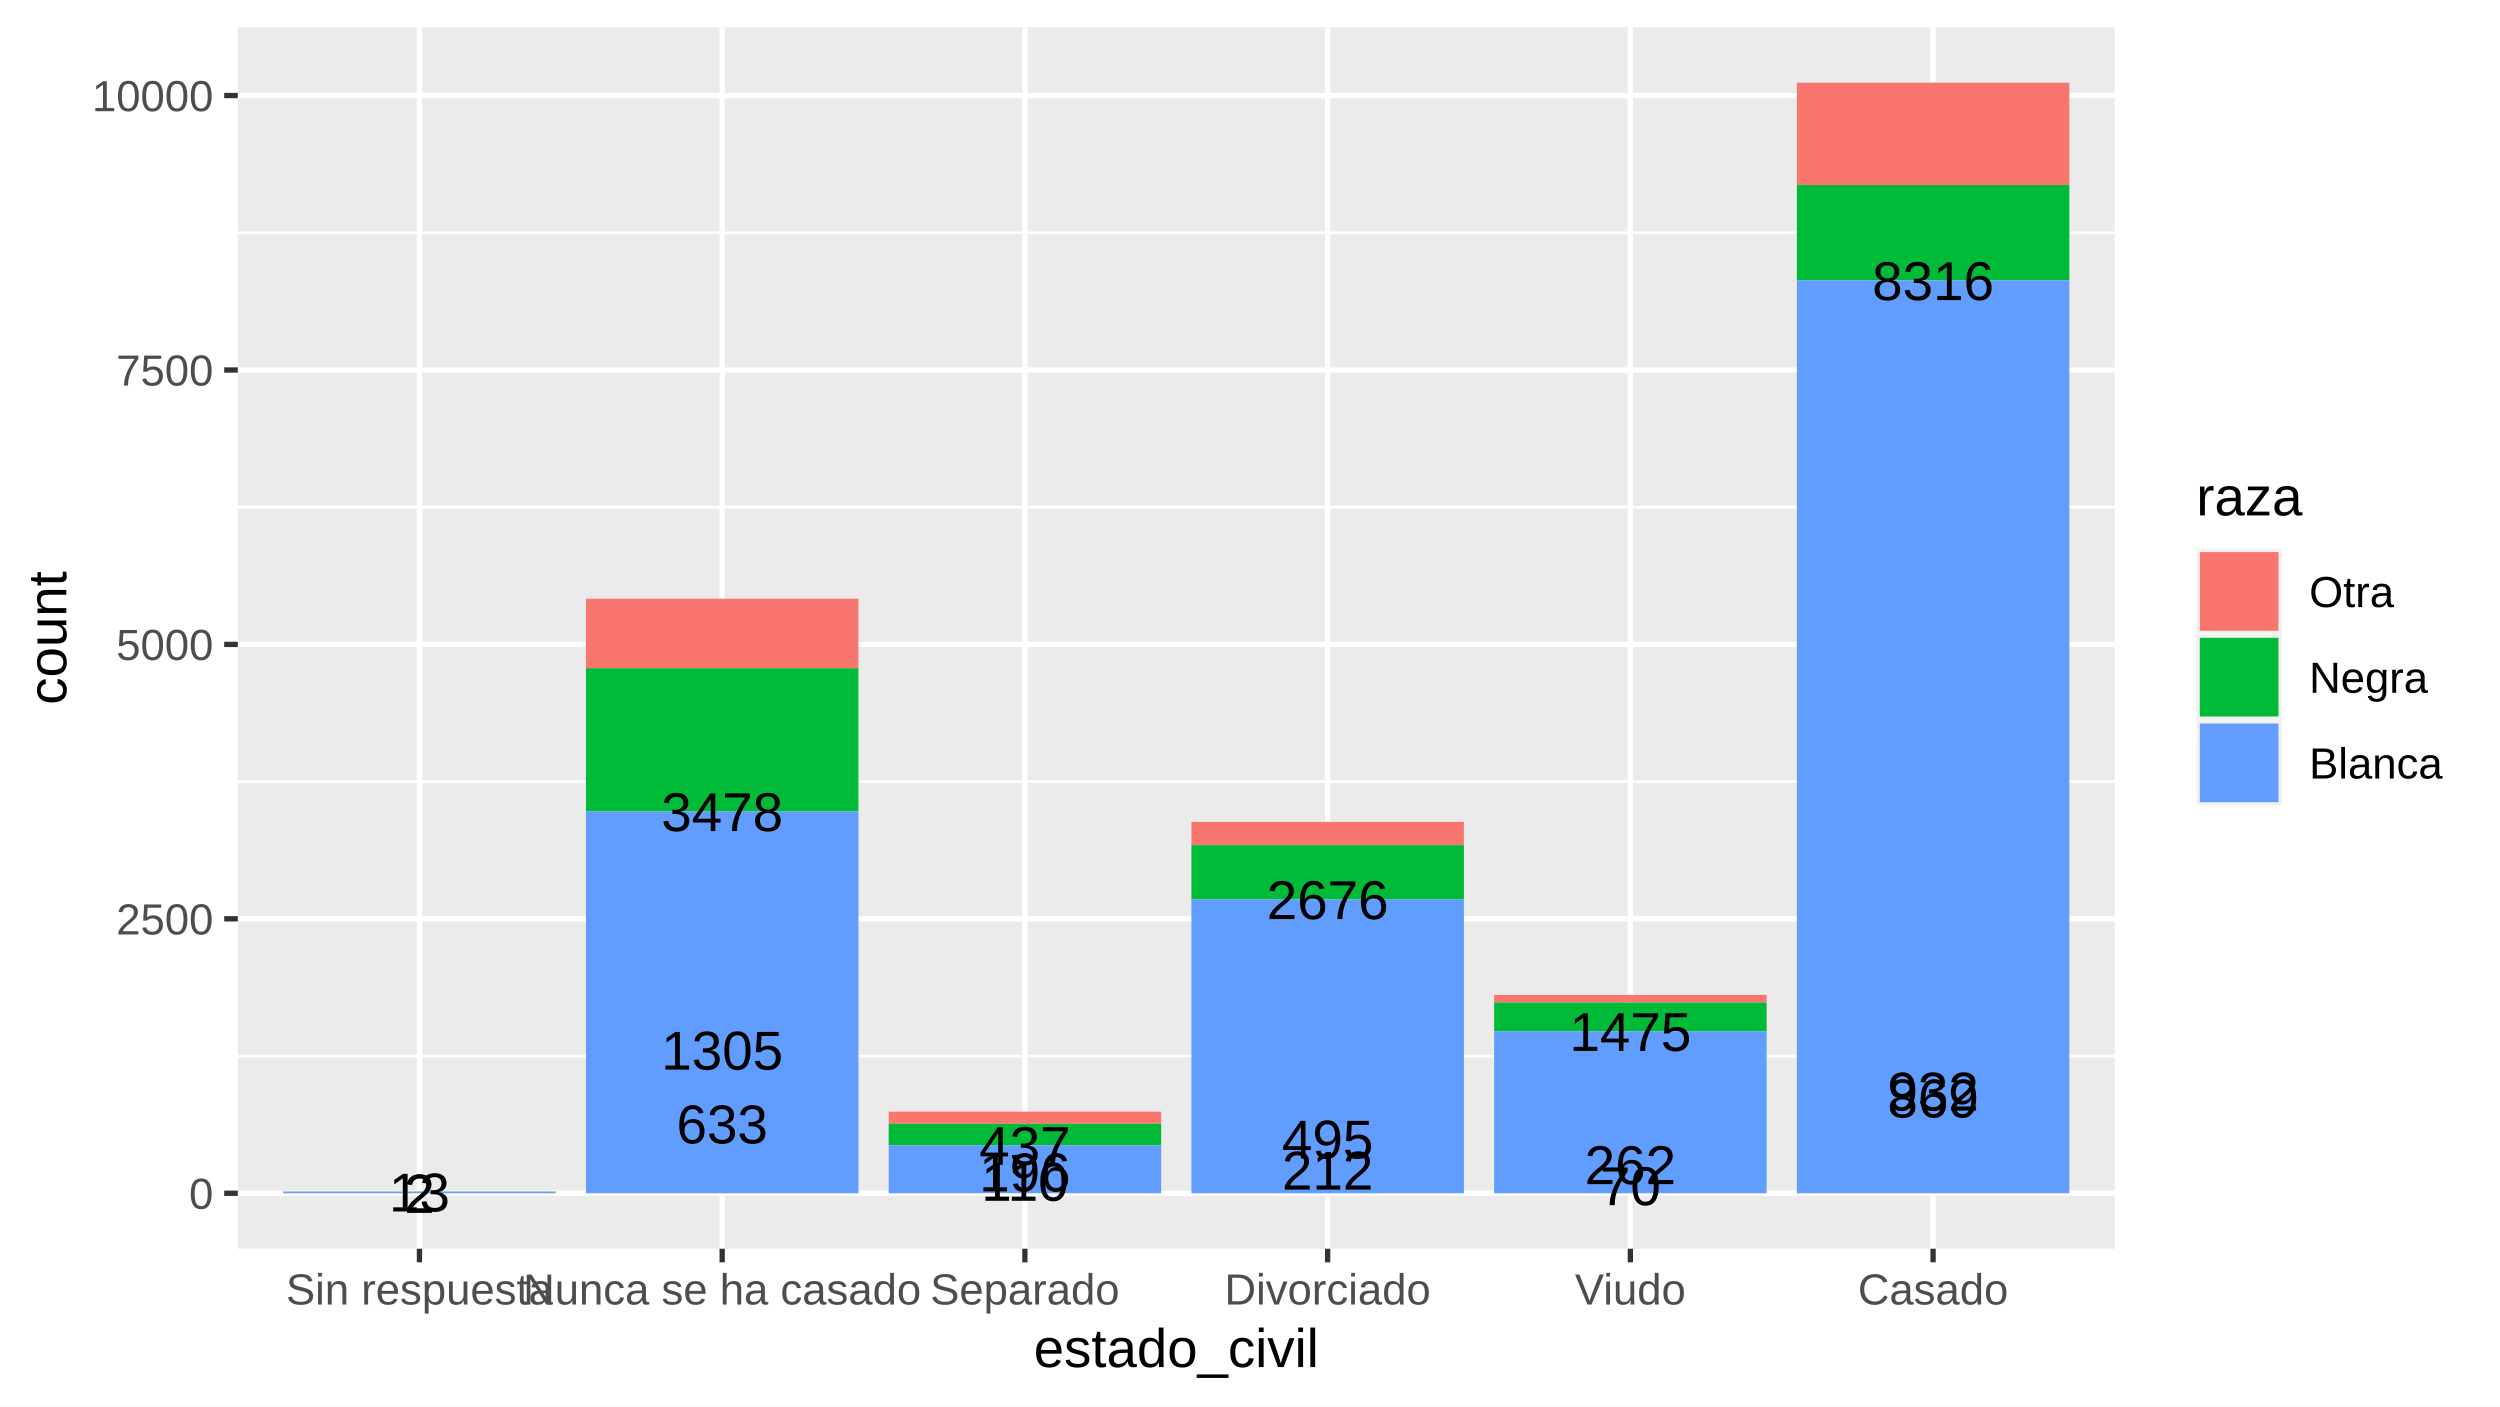
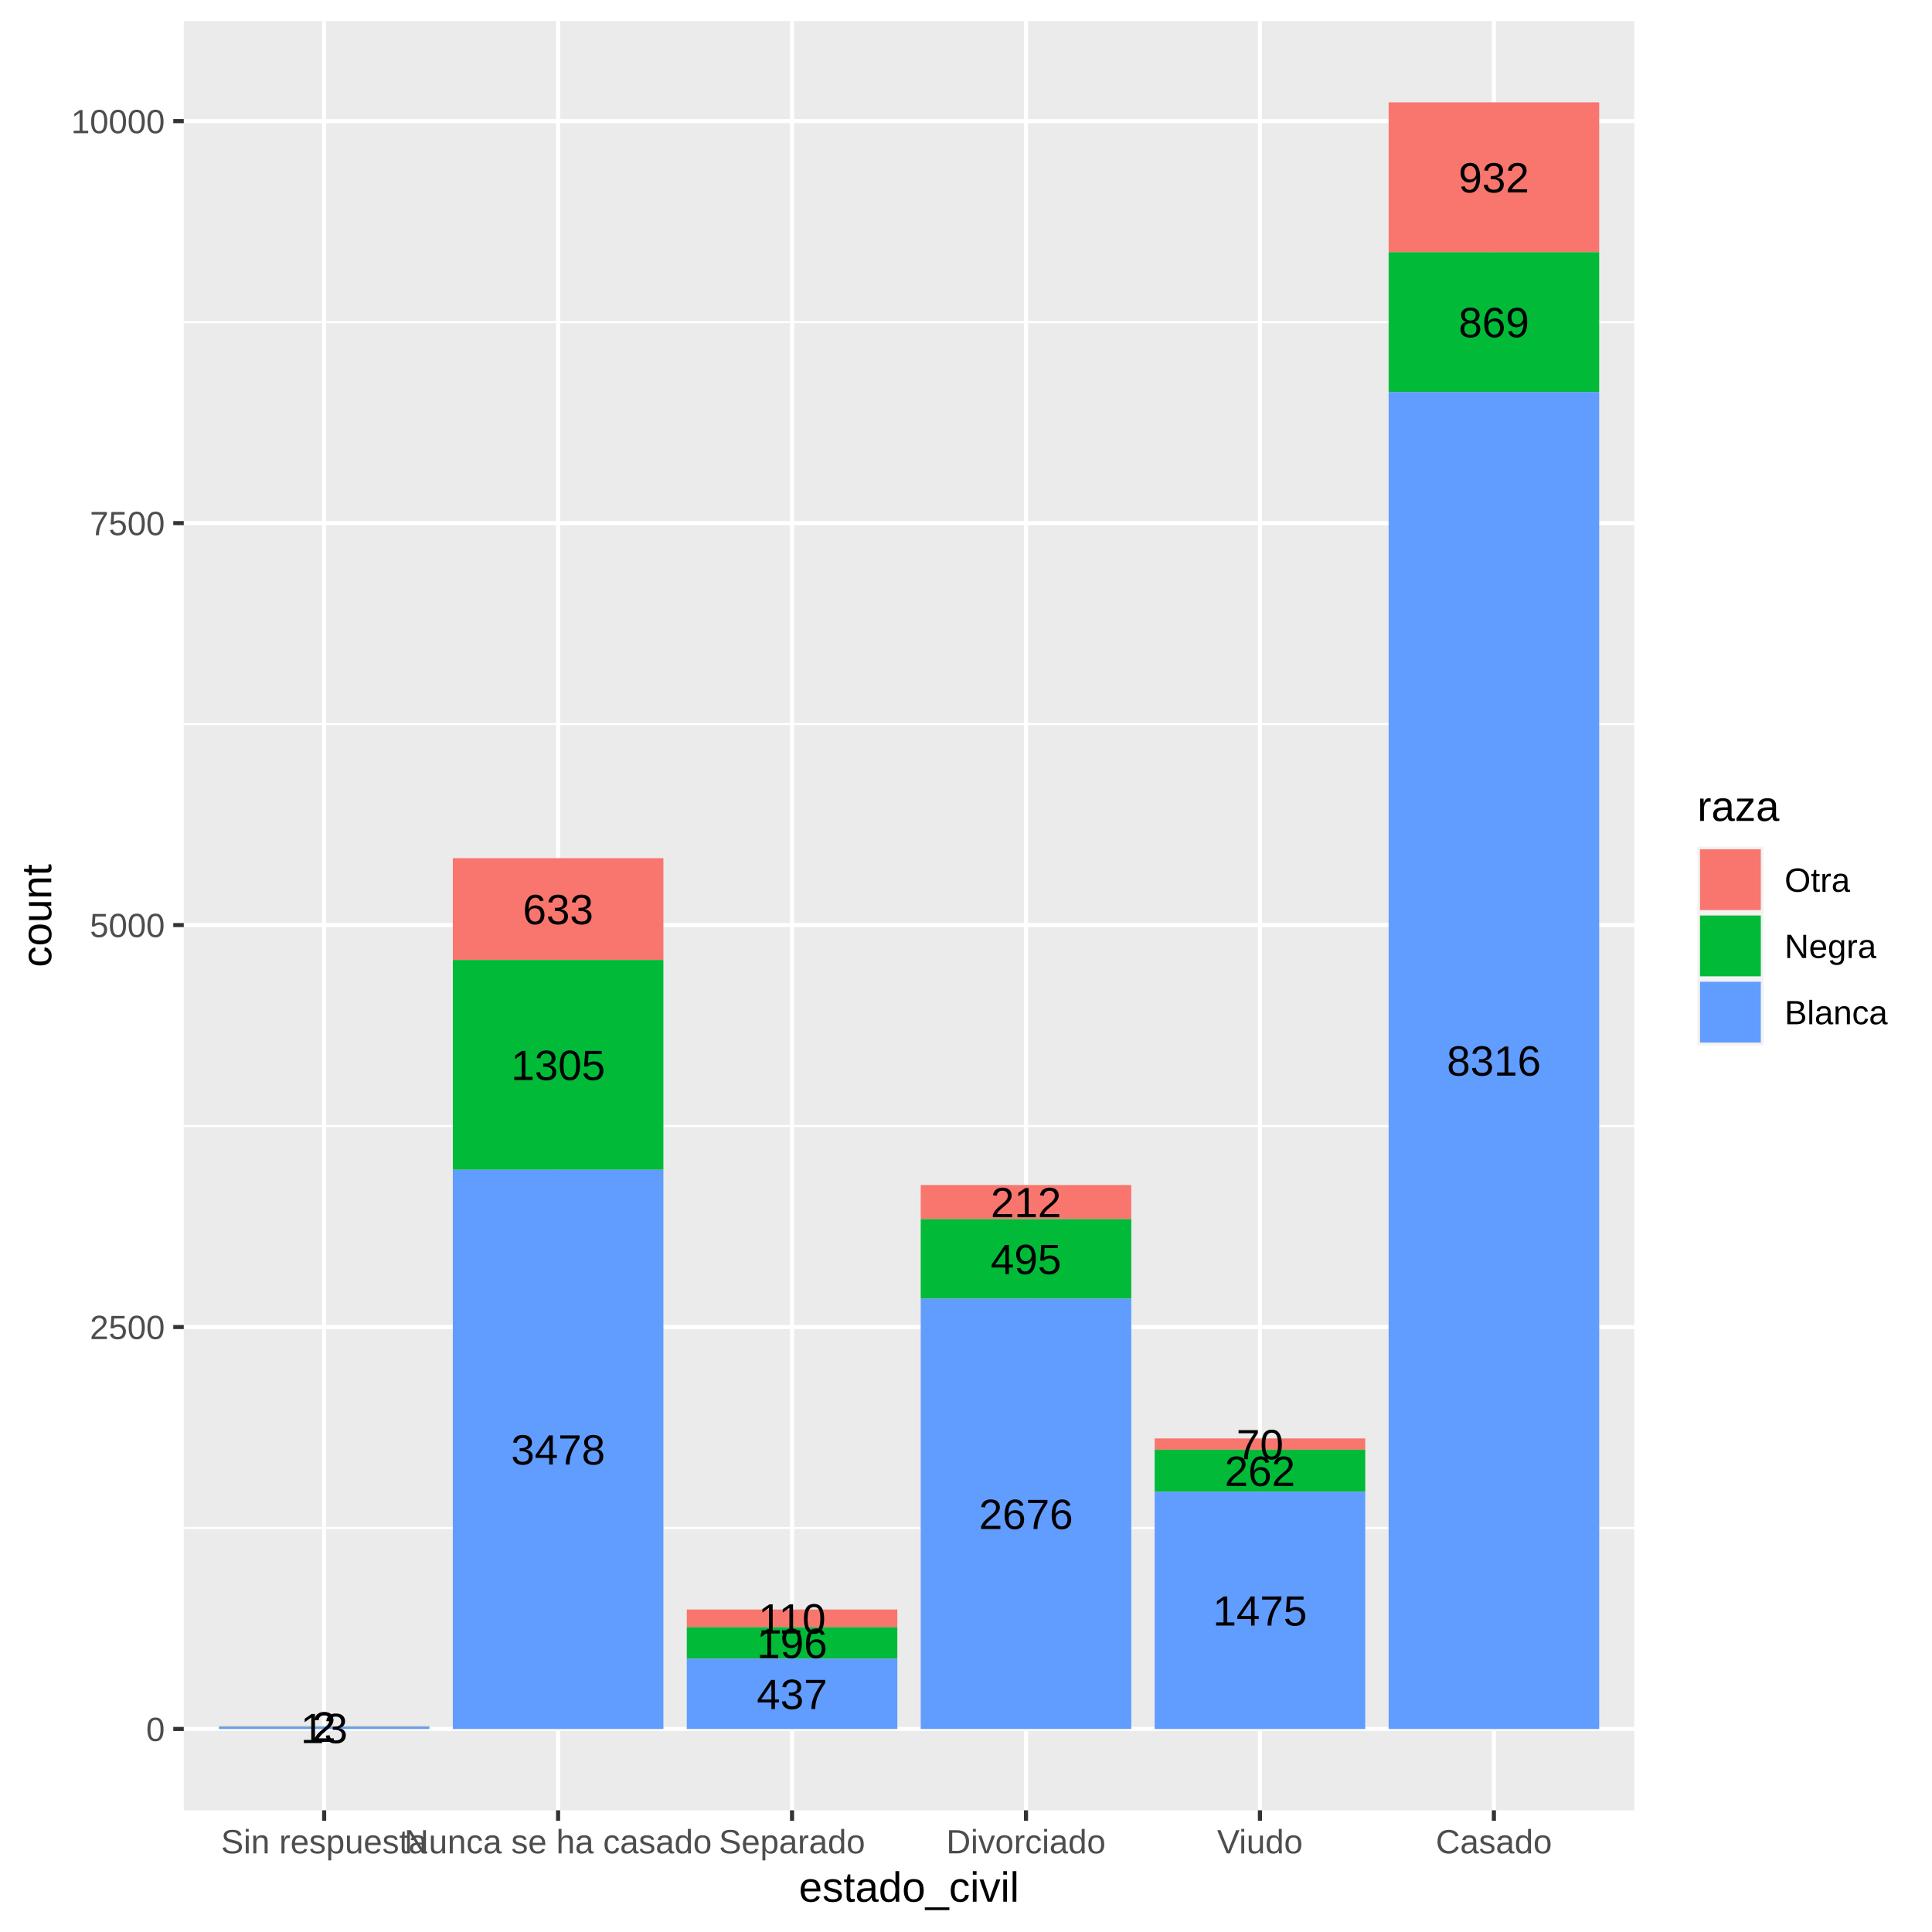
- <svg xmlns="http://www.w3.org/2000/svg" class="svglite" width="504.00pt" height="283.50pt" viewBox="0 0 504.00 283.50">
+ <svg xmlns="http://www.w3.org/2000/svg" class="svglite" width="504.00pt" height="504.00pt" viewBox="0 0 504.00 504.00">
  <defs>
    <style type="text/css">
    .svglite line, .svglite polyline, .svglite polygon, .svglite path, .svglite rect, .svglite circle {
      fill: none;
      stroke: #000000;
      stroke-linecap: round;
      stroke-linejoin: round;
      stroke-miterlimit: 10.00;
    }
  </style>
  </defs>
  <rect width="100%" height="100%" style="stroke: none; fill: #FFFFFF;" />
  <defs>
-     <clipPath id="cpMC4wMHw1MDQuMDB8MC4wMHwyODMuNTA=">
-       <rect x="0.00" y="0.00" width="504.00" height="283.50" />
+     <clipPath id="cpMC4wMHw1MDQuMDB8MC4wMHw1MDQuMDA=">
+       <rect x="0.00" y="0.00" width="504.00" height="504.00" />
    </clipPath>
  </defs>
-   <g clip-path="url(#cpMC4wMHw1MDQuMDB8MC4wMHwyODMuNTA=)">
-     <rect x="0.00" y="0.00" width="504.00" height="283.50" style="stroke-width: 1.07; stroke: #FFFFFF; fill: #FFFFFF;" />
+   <g clip-path="url(#cpMC4wMHw1MDQuMDB8MC4wMHw1MDQuMDA=)">
+     <rect x="0.00" y="0.00" width="504.00" height="504.00" style="stroke-width: 1.07; stroke: #FFFFFF; fill: #FFFFFF;" />
  </g>
  <defs>
-     <clipPath id="cpNDcuOTR8NDI2LjMzfDUuNDh8MjUxLjc1">
-       <rect x="47.94" y="5.48" width="378.39" height="246.27" />
+     <clipPath id="cpNDcuOTR8NDI2LjMzfDUuNDh8NDcyLjI1">
+       <rect x="47.94" y="5.48" width="378.39" height="466.77" />
    </clipPath>
  </defs>
-   <g clip-path="url(#cpNDcuOTR8NDI2LjMzfDUuNDh8MjUxLjc1)">
-     <rect x="47.94" y="5.48" width="378.39" height="246.27" style="stroke-width: 1.07; stroke: none; fill: #EBEBEB;" />
-     <polyline points="47.94,212.90 426.33,212.90 " style="stroke-width: 0.53; stroke: #FFFFFF; stroke-linecap: butt;" />
-     <polyline points="47.94,157.57 426.33,157.57 " style="stroke-width: 0.53; stroke: #FFFFFF; stroke-linecap: butt;" />
-     <polyline points="47.94,102.25 426.33,102.25 " style="stroke-width: 0.53; stroke: #FFFFFF; stroke-linecap: butt;" />
-     <polyline points="47.94,46.92 426.33,46.92 " style="stroke-width: 0.53; stroke: #FFFFFF; stroke-linecap: butt;" />
-     <polyline points="47.94,240.56 426.33,240.56 " style="stroke-width: 1.07; stroke: #FFFFFF; stroke-linecap: butt;" />
-     <polyline points="47.94,185.23 426.33,185.23 " style="stroke-width: 1.07; stroke: #FFFFFF; stroke-linecap: butt;" />
-     <polyline points="47.94,129.91 426.33,129.91 " style="stroke-width: 1.07; stroke: #FFFFFF; stroke-linecap: butt;" />
-     <polyline points="47.94,74.59 426.33,74.59 " style="stroke-width: 1.07; stroke: #FFFFFF; stroke-linecap: butt;" />
-     <polyline points="47.94,19.26 426.33,19.26 " style="stroke-width: 1.07; stroke: #FFFFFF; stroke-linecap: butt;" />
-     <polyline points="84.56,251.75 84.56,5.48 " style="stroke-width: 1.07; stroke: #FFFFFF; stroke-linecap: butt;" />
-     <polyline points="145.59,251.75 145.59,5.48 " style="stroke-width: 1.07; stroke: #FFFFFF; stroke-linecap: butt;" />
-     <polyline points="206.62,251.75 206.62,5.48 " style="stroke-width: 1.07; stroke: #FFFFFF; stroke-linecap: butt;" />
-     <polyline points="267.65,251.75 267.65,5.48 " style="stroke-width: 1.07; stroke: #FFFFFF; stroke-linecap: butt;" />
-     <polyline points="328.68,251.75 328.68,5.48 " style="stroke-width: 1.07; stroke: #FFFFFF; stroke-linecap: butt;" />
-     <polyline points="389.71,251.75 389.71,5.48 " style="stroke-width: 1.07; stroke: #FFFFFF; stroke-linecap: butt;" />
-     <rect x="57.10" y="240.18" width="54.93" height="0.044" style="stroke-width: 1.07; stroke: none; stroke-linecap: square; stroke-linejoin: miter; fill: #F8766D;" />
-     <rect x="57.10" y="240.22" width="54.93" height="0.044" style="stroke-width: 1.07; stroke: none; stroke-linecap: square; stroke-linejoin: miter; fill: #00BA38;" />
-     <rect x="57.10" y="240.27" width="54.93" height="0.29" style="stroke-width: 1.07; stroke: none; stroke-linecap: square; stroke-linejoin: miter; fill: #619CFF;" />
-     <rect x="118.13" y="120.70" width="54.93" height="14.01" style="stroke-width: 1.07; stroke: none; stroke-linecap: square; stroke-linejoin: miter; fill: #F8766D;" />
-     <rect x="118.13" y="134.71" width="54.93" height="28.88" style="stroke-width: 1.07; stroke: none; stroke-linecap: square; stroke-linejoin: miter; fill: #00BA38;" />
-     <rect x="118.13" y="163.59" width="54.93" height="76.97" style="stroke-width: 1.07; stroke: none; stroke-linecap: square; stroke-linejoin: miter; fill: #619CFF;" />
-     <rect x="179.16" y="224.11" width="54.93" height="2.43" style="stroke-width: 1.07; stroke: none; stroke-linecap: square; stroke-linejoin: miter; fill: #F8766D;" />
-     <rect x="179.16" y="226.55" width="54.93" height="4.34" style="stroke-width: 1.07; stroke: none; stroke-linecap: square; stroke-linejoin: miter; fill: #00BA38;" />
-     <rect x="179.16" y="230.89" width="54.93" height="9.67" style="stroke-width: 1.07; stroke: none; stroke-linecap: square; stroke-linejoin: miter; fill: #619CFF;" />
-     <rect x="240.19" y="165.69" width="54.93" height="4.69" style="stroke-width: 1.07; stroke: none; stroke-linecap: square; stroke-linejoin: miter; fill: #F8766D;" />
-     <rect x="240.19" y="170.38" width="54.93" height="10.95" style="stroke-width: 1.07; stroke: none; stroke-linecap: square; stroke-linejoin: miter; fill: #00BA38;" />
-     <rect x="240.19" y="181.34" width="54.93" height="59.22" style="stroke-width: 1.07; stroke: none; stroke-linecap: square; stroke-linejoin: miter; fill: #619CFF;" />
-     <rect x="301.22" y="200.57" width="54.93" height="1.55" style="stroke-width: 1.07; stroke: none; stroke-linecap: square; stroke-linejoin: miter; fill: #F8766D;" />
-     <rect x="301.22" y="202.12" width="54.93" height="5.80" style="stroke-width: 1.07; stroke: none; stroke-linecap: square; stroke-linejoin: miter; fill: #00BA38;" />
-     <rect x="301.22" y="207.92" width="54.93" height="32.64" style="stroke-width: 1.07; stroke: none; stroke-linecap: square; stroke-linejoin: miter; fill: #619CFF;" />
-     <rect x="362.25" y="16.67" width="54.93" height="20.62" style="stroke-width: 1.07; stroke: none; stroke-linecap: square; stroke-linejoin: miter; fill: #F8766D;" />
-     <rect x="362.25" y="37.30" width="54.93" height="19.23" style="stroke-width: 1.07; stroke: none; stroke-linecap: square; stroke-linejoin: miter; fill: #00BA38;" />
-     <rect x="362.25" y="56.53" width="54.93" height="184.03" style="stroke-width: 1.07; stroke: none; stroke-linecap: square; stroke-linejoin: miter; fill: #619CFF;" />
-     <text x="84.56" y="244.47" text-anchor="middle" style="font-size: 11.04px; font-family: Arial;" textLength="6.13px" lengthAdjust="spacingAndGlyphs">2</text>
-     <text x="84.56" y="244.47" text-anchor="middle" style="font-size: 11.04px; font-family: Arial;" textLength="6.13px" lengthAdjust="spacingAndGlyphs">2</text>
-     <text x="84.56" y="244.23" text-anchor="middle" style="font-size: 11.04px; font-family: Arial;" textLength="12.27px" lengthAdjust="spacingAndGlyphs">13</text>
-     <text x="145.59" y="230.51" text-anchor="middle" style="font-size: 11.04px; font-family: Arial;" textLength="18.40px" lengthAdjust="spacingAndGlyphs">633</text>
-     <text x="145.59" y="215.63" text-anchor="middle" style="font-size: 11.04px; font-family: Arial;" textLength="24.54px" lengthAdjust="spacingAndGlyphs">1305</text>
-     <text x="145.59" y="167.55" text-anchor="middle" style="font-size: 11.04px; font-family: Arial;" textLength="24.54px" lengthAdjust="spacingAndGlyphs">3478</text>
-     <text x="206.62" y="242.08" text-anchor="middle" style="font-size: 11.04px; font-family: Arial;" textLength="18.40px" lengthAdjust="spacingAndGlyphs">110</text>
-     <text x="206.62" y="240.18" text-anchor="middle" style="font-size: 11.04px; font-family: Arial;" textLength="18.40px" lengthAdjust="spacingAndGlyphs">196</text>
-     <text x="206.62" y="234.84" text-anchor="middle" style="font-size: 11.04px; font-family: Arial;" textLength="18.40px" lengthAdjust="spacingAndGlyphs">437</text>
-     <text x="267.65" y="239.82" text-anchor="middle" style="font-size: 11.04px; font-family: Arial;" textLength="18.40px" lengthAdjust="spacingAndGlyphs">212</text>
-     <text x="267.65" y="233.56" text-anchor="middle" style="font-size: 11.04px; font-family: Arial;" textLength="18.40px" lengthAdjust="spacingAndGlyphs">495</text>
-     <text x="267.65" y="185.29" text-anchor="middle" style="font-size: 11.04px; font-family: Arial;" textLength="24.54px" lengthAdjust="spacingAndGlyphs">2676</text>
-     <text x="328.68" y="242.96" text-anchor="middle" style="font-size: 11.04px; font-family: Arial;" textLength="12.27px" lengthAdjust="spacingAndGlyphs">70</text>
-     <text x="328.68" y="238.72" text-anchor="middle" style="font-size: 11.04px; font-family: Arial;" textLength="18.40px" lengthAdjust="spacingAndGlyphs">262</text>
-     <text x="328.68" y="211.87" text-anchor="middle" style="font-size: 11.04px; font-family: Arial;" textLength="24.54px" lengthAdjust="spacingAndGlyphs">1475</text>
-     <text x="389.71" y="223.89" text-anchor="middle" style="font-size: 11.04px; font-family: Arial;" textLength="18.40px" lengthAdjust="spacingAndGlyphs">932</text>
-     <text x="389.71" y="225.28" text-anchor="middle" style="font-size: 11.04px; font-family: Arial;" textLength="18.40px" lengthAdjust="spacingAndGlyphs">869</text>
-     <text x="389.71" y="60.49" text-anchor="middle" style="font-size: 11.04px; font-family: Arial;" textLength="24.54px" lengthAdjust="spacingAndGlyphs">8316</text>
+   <g clip-path="url(#cpNDcuOTR8NDI2LjMzfDUuNDh8NDcyLjI1)">
+     <rect x="47.94" y="5.48" width="378.39" height="466.77" style="stroke-width: 1.07; stroke: none; fill: #EBEBEB;" />
+     <polyline points="47.94,398.61 426.33,398.61 " style="stroke-width: 0.53; stroke: #FFFFFF; stroke-linecap: butt;" />
+     <polyline points="47.94,293.75 426.33,293.75 " style="stroke-width: 0.53; stroke: #FFFFFF; stroke-linecap: butt;" />
+     <polyline points="47.94,188.89 426.33,188.89 " style="stroke-width: 0.53; stroke: #FFFFFF; stroke-linecap: butt;" />
+     <polyline points="47.94,84.03 426.33,84.03 " style="stroke-width: 0.53; stroke: #FFFFFF; stroke-linecap: butt;" />
+     <polyline points="47.94,451.03 426.33,451.03 " style="stroke-width: 1.07; stroke: #FFFFFF; stroke-linecap: butt;" />
+     <polyline points="47.94,346.18 426.33,346.18 " style="stroke-width: 1.07; stroke: #FFFFFF; stroke-linecap: butt;" />
+     <polyline points="47.94,241.32 426.33,241.32 " style="stroke-width: 1.07; stroke: #FFFFFF; stroke-linecap: butt;" />
+     <polyline points="47.94,136.46 426.33,136.46 " style="stroke-width: 1.07; stroke: #FFFFFF; stroke-linecap: butt;" />
+     <polyline points="47.94,31.60 426.33,31.60 " style="stroke-width: 1.07; stroke: #FFFFFF; stroke-linecap: butt;" />
+     <polyline points="84.56,472.25 84.56,5.48 " style="stroke-width: 1.07; stroke: #FFFFFF; stroke-linecap: butt;" />
+     <polyline points="145.59,472.25 145.59,5.48 " style="stroke-width: 1.07; stroke: #FFFFFF; stroke-linecap: butt;" />
+     <polyline points="206.62,472.25 206.62,5.48 " style="stroke-width: 1.07; stroke: #FFFFFF; stroke-linecap: butt;" />
+     <polyline points="267.65,472.25 267.65,5.48 " style="stroke-width: 1.07; stroke: #FFFFFF; stroke-linecap: butt;" />
+     <polyline points="328.68,472.25 328.68,5.48 " style="stroke-width: 1.07; stroke: #FFFFFF; stroke-linecap: butt;" />
+     <polyline points="389.71,472.25 389.71,5.48 " style="stroke-width: 1.07; stroke: #FFFFFF; stroke-linecap: butt;" />
+     <rect x="57.10" y="450.32" width="54.93" height="0.084" style="stroke-width: 1.07; stroke: none; stroke-linecap: square; stroke-linejoin: miter; fill: #F8766D;" />
+     <rect x="57.10" y="450.40" width="54.93" height="0.084" style="stroke-width: 1.07; stroke: none; stroke-linecap: square; stroke-linejoin: miter; fill: #00BA38;" />
+     <rect x="57.10" y="450.49" width="54.93" height="0.55" style="stroke-width: 1.07; stroke: none; stroke-linecap: square; stroke-linejoin: miter; fill: #619CFF;" />
+     <rect x="118.13" y="223.87" width="54.93" height="26.55" style="stroke-width: 1.07; stroke: none; stroke-linecap: square; stroke-linejoin: miter; fill: #F8766D;" />
+     <rect x="118.13" y="250.42" width="54.93" height="54.74" style="stroke-width: 1.07; stroke: none; stroke-linecap: square; stroke-linejoin: miter; fill: #00BA38;" />
+     <rect x="118.13" y="305.16" width="54.93" height="145.88" style="stroke-width: 1.07; stroke: none; stroke-linecap: square; stroke-linejoin: miter; fill: #619CFF;" />
+     <rect x="179.16" y="419.87" width="54.93" height="4.61" style="stroke-width: 1.07; stroke: none; stroke-linecap: square; stroke-linejoin: miter; fill: #F8766D;" />
+     <rect x="179.16" y="424.48" width="54.93" height="8.22" style="stroke-width: 1.07; stroke: none; stroke-linecap: square; stroke-linejoin: miter; fill: #00BA38;" />
+     <rect x="179.16" y="432.70" width="54.93" height="18.33" style="stroke-width: 1.07; stroke: none; stroke-linecap: square; stroke-linejoin: miter; fill: #619CFF;" />
+     <rect x="240.19" y="309.14" width="54.93" height="8.89" style="stroke-width: 1.07; stroke: none; stroke-linecap: square; stroke-linejoin: miter; fill: #F8766D;" />
+     <rect x="240.19" y="318.03" width="54.93" height="20.76" style="stroke-width: 1.07; stroke: none; stroke-linecap: square; stroke-linejoin: miter; fill: #00BA38;" />
+     <rect x="240.19" y="338.79" width="54.93" height="112.24" style="stroke-width: 1.07; stroke: none; stroke-linecap: square; stroke-linejoin: miter; fill: #619CFF;" />
+     <rect x="301.22" y="375.24" width="54.93" height="2.94" style="stroke-width: 1.07; stroke: none; stroke-linecap: square; stroke-linejoin: miter; fill: #F8766D;" />
+     <rect x="301.22" y="378.18" width="54.93" height="10.99" style="stroke-width: 1.07; stroke: none; stroke-linecap: square; stroke-linejoin: miter; fill: #00BA38;" />
+     <rect x="301.22" y="389.17" width="54.93" height="61.87" style="stroke-width: 1.07; stroke: none; stroke-linecap: square; stroke-linejoin: miter; fill: #619CFF;" />
+     <rect x="362.25" y="26.70" width="54.93" height="39.09" style="stroke-width: 1.07; stroke: none; stroke-linecap: square; stroke-linejoin: miter; fill: #F8766D;" />
+     <rect x="362.25" y="65.79" width="54.93" height="36.45" style="stroke-width: 1.07; stroke: none; stroke-linecap: square; stroke-linejoin: miter; fill: #00BA38;" />
+     <rect x="362.25" y="102.24" width="54.93" height="348.80" style="stroke-width: 1.07; stroke: none; stroke-linecap: square; stroke-linejoin: miter; fill: #619CFF;" />
+     <text x="84.56" y="454.32" text-anchor="middle" style="font-size: 11.04px; font-family: Arial;" textLength="6.13px" lengthAdjust="spacingAndGlyphs">2</text>
+     <text x="84.56" y="454.40" text-anchor="middle" style="font-size: 11.04px; font-family: Arial;" textLength="6.13px" lengthAdjust="spacingAndGlyphs">2</text>
+     <text x="84.56" y="454.72" text-anchor="middle" style="font-size: 11.04px; font-family: Arial;" textLength="12.27px" lengthAdjust="spacingAndGlyphs">13</text>
+     <text x="145.59" y="241.10" text-anchor="middle" style="font-size: 11.04px; font-family: Arial;" textLength="18.40px" lengthAdjust="spacingAndGlyphs">633</text>
+     <text x="145.59" y="281.74" text-anchor="middle" style="font-size: 11.04px; font-family: Arial;" textLength="24.54px" lengthAdjust="spacingAndGlyphs">1305</text>
+     <text x="145.59" y="382.05" text-anchor="middle" style="font-size: 11.04px; font-family: Arial;" textLength="24.54px" lengthAdjust="spacingAndGlyphs">3478</text>
+     <text x="206.62" y="426.13" text-anchor="middle" style="font-size: 11.04px; font-family: Arial;" textLength="18.40px" lengthAdjust="spacingAndGlyphs">110</text>
+     <text x="206.62" y="432.55" text-anchor="middle" style="font-size: 11.04px; font-family: Arial;" textLength="18.40px" lengthAdjust="spacingAndGlyphs">196</text>
+     <text x="206.62" y="445.83" text-anchor="middle" style="font-size: 11.04px; font-family: Arial;" textLength="18.40px" lengthAdjust="spacingAndGlyphs">437</text>
+     <text x="267.65" y="317.54" text-anchor="middle" style="font-size: 11.04px; font-family: Arial;" textLength="18.40px" lengthAdjust="spacingAndGlyphs">212</text>
+     <text x="267.65" y="332.37" text-anchor="middle" style="font-size: 11.04px; font-family: Arial;" textLength="18.40px" lengthAdjust="spacingAndGlyphs">495</text>
+     <text x="267.65" y="398.87" text-anchor="middle" style="font-size: 11.04px; font-family: Arial;" textLength="24.54px" lengthAdjust="spacingAndGlyphs">2676</text>
+     <text x="328.68" y="380.67" text-anchor="middle" style="font-size: 11.04px; font-family: Arial;" textLength="12.27px" lengthAdjust="spacingAndGlyphs">70</text>
+     <text x="328.68" y="387.63" text-anchor="middle" style="font-size: 11.04px; font-family: Arial;" textLength="18.40px" lengthAdjust="spacingAndGlyphs">262</text>
+     <text x="328.68" y="424.06" text-anchor="middle" style="font-size: 11.04px; font-family: Arial;" textLength="24.54px" lengthAdjust="spacingAndGlyphs">1475</text>
+     <text x="389.71" y="50.20" text-anchor="middle" style="font-size: 11.04px; font-family: Arial;" textLength="18.40px" lengthAdjust="spacingAndGlyphs">932</text>
+     <text x="389.71" y="87.97" text-anchor="middle" style="font-size: 11.04px; font-family: Arial;" textLength="18.40px" lengthAdjust="spacingAndGlyphs">869</text>
+     <text x="389.71" y="280.59" text-anchor="middle" style="font-size: 11.04px; font-family: Arial;" textLength="24.54px" lengthAdjust="spacingAndGlyphs">8316</text>
  </g>
-   <g clip-path="url(#cpMC4wMHw1MDQuMDB8MC4wMHwyODMuNTA=)">
-     <text x="43.01" y="243.71" text-anchor="end" style="font-size: 8.80px; fill: #4D4D4D; font-family: Arial;" textLength="4.90px" lengthAdjust="spacingAndGlyphs">0</text>
-     <text x="43.01" y="188.39" text-anchor="end" style="font-size: 8.80px; fill: #4D4D4D; font-family: Arial;" textLength="19.58px" lengthAdjust="spacingAndGlyphs">2500</text>
-     <text x="43.01" y="133.06" text-anchor="end" style="font-size: 8.80px; fill: #4D4D4D; font-family: Arial;" textLength="19.58px" lengthAdjust="spacingAndGlyphs">5000</text>
-     <text x="43.01" y="77.74" text-anchor="end" style="font-size: 8.80px; fill: #4D4D4D; font-family: Arial;" textLength="19.58px" lengthAdjust="spacingAndGlyphs">7500</text>
-     <text x="43.01" y="22.42" text-anchor="end" style="font-size: 8.80px; fill: #4D4D4D; font-family: Arial;" textLength="24.48px" lengthAdjust="spacingAndGlyphs">10000</text>
-     <polyline points="45.20,240.56 47.94,240.56 " style="stroke-width: 1.07; stroke: #333333; stroke-linecap: butt;" />
-     <polyline points="45.20,185.23 47.94,185.23 " style="stroke-width: 1.07; stroke: #333333; stroke-linecap: butt;" />
-     <polyline points="45.20,129.91 47.94,129.91 " style="stroke-width: 1.07; stroke: #333333; stroke-linecap: butt;" />
-     <polyline points="45.20,74.59 47.94,74.59 " style="stroke-width: 1.07; stroke: #333333; stroke-linecap: butt;" />
-     <polyline points="45.20,19.26 47.94,19.26 " style="stroke-width: 1.07; stroke: #333333; stroke-linecap: butt;" />
-     <polyline points="84.56,254.49 84.56,251.75 " style="stroke-width: 1.07; stroke: #333333; stroke-linecap: butt;" />
-     <polyline points="145.59,254.49 145.59,251.75 " style="stroke-width: 1.07; stroke: #333333; stroke-linecap: butt;" />
-     <polyline points="206.62,254.49 206.62,251.75 " style="stroke-width: 1.07; stroke: #333333; stroke-linecap: butt;" />
-     <polyline points="267.65,254.49 267.65,251.75 " style="stroke-width: 1.07; stroke: #333333; stroke-linecap: butt;" />
-     <polyline points="328.68,254.49 328.68,251.75 " style="stroke-width: 1.07; stroke: #333333; stroke-linecap: butt;" />
-     <polyline points="389.71,254.49 389.71,251.75 " style="stroke-width: 1.07; stroke: #333333; stroke-linecap: butt;" />
-     <text x="84.56" y="262.99" text-anchor="middle" style="font-size: 8.80px; fill: #4D4D4D; font-family: Arial;" textLength="53.81px" lengthAdjust="spacingAndGlyphs">Sin respuesta</text>
-     <text x="145.59" y="262.99" text-anchor="middle" style="font-size: 8.80px; fill: #4D4D4D; font-family: Arial;" textLength="80.23px" lengthAdjust="spacingAndGlyphs">Nunca se ha casado</text>
-     <text x="206.62" y="262.99" text-anchor="middle" style="font-size: 8.80px; fill: #4D4D4D; font-family: Arial;" textLength="38.17px" lengthAdjust="spacingAndGlyphs">Separado</text>
-     <text x="267.65" y="262.99" text-anchor="middle" style="font-size: 8.80px; fill: #4D4D4D; font-family: Arial;" textLength="41.57px" lengthAdjust="spacingAndGlyphs">Divorciado</text>
-     <text x="328.68" y="262.99" text-anchor="middle" style="font-size: 8.80px; fill: #4D4D4D; font-family: Arial;" textLength="22.51px" lengthAdjust="spacingAndGlyphs">Viudo</text>
-     <text x="389.71" y="262.99" text-anchor="middle" style="font-size: 8.80px; fill: #4D4D4D; font-family: Arial;" textLength="30.33px" lengthAdjust="spacingAndGlyphs">Casado</text>
-     <text x="237.14" y="275.60" text-anchor="middle" style="font-size: 11.00px; font-family: Arial;" textLength="57.48px" lengthAdjust="spacingAndGlyphs">estado_civil</text>
-     <text transform="translate(13.37,128.62) rotate(-90)" text-anchor="middle" style="font-size: 11.00px; font-family: Arial;" textLength="26.91px" lengthAdjust="spacingAndGlyphs">count</text>
-     <rect x="437.29" y="89.32" width="61.23" height="78.60" style="stroke-width: 1.07; stroke: none; fill: #FFFFFF;" />
-     <text x="442.77" y="103.90" style="font-size: 11.00px; font-family: Arial;" textLength="21.41px" lengthAdjust="spacingAndGlyphs">raza</text>
-     <rect x="442.77" y="110.59" width="17.28" height="17.28" style="stroke-width: 1.07; stroke: none; fill: #F2F2F2;" />
-     <rect x="443.48" y="111.30" width="15.86" height="15.86" style="stroke-width: 1.07; stroke: none; stroke-linecap: square; stroke-linejoin: miter; fill: #F8766D;" />
-     <rect x="442.77" y="127.87" width="17.28" height="17.28" style="stroke-width: 1.07; stroke: none; fill: #F2F2F2;" />
-     <rect x="443.48" y="128.58" width="15.86" height="15.86" style="stroke-width: 1.07; stroke: none; stroke-linecap: square; stroke-linejoin: miter; fill: #00BA38;" />
-     <rect x="442.77" y="145.15" width="17.28" height="17.28" style="stroke-width: 1.07; stroke: none; fill: #F2F2F2;" />
-     <rect x="443.48" y="145.86" width="15.86" height="15.86" style="stroke-width: 1.07; stroke: none; stroke-linecap: square; stroke-linejoin: miter; fill: #619CFF;" />
-     <text x="465.53" y="122.39" style="font-size: 8.80px; font-family: Arial;" textLength="17.11px" lengthAdjust="spacingAndGlyphs">Otra</text>
-     <text x="465.53" y="139.67" style="font-size: 8.80px; font-family: Arial;" textLength="23.97px" lengthAdjust="spacingAndGlyphs">Negra</text>
-     <text x="465.53" y="156.95" style="font-size: 8.80px; font-family: Arial;" textLength="26.91px" lengthAdjust="spacingAndGlyphs">Blanca</text>
+   <g clip-path="url(#cpMC4wMHw1MDQuMDB8MC4wMHw1MDQuMDA=)">
+     <text x="43.01" y="454.19" text-anchor="end" style="font-size: 8.80px; fill: #4D4D4D; font-family: Arial;" textLength="4.90px" lengthAdjust="spacingAndGlyphs">0</text>
+     <text x="43.01" y="349.33" text-anchor="end" style="font-size: 8.80px; fill: #4D4D4D; font-family: Arial;" textLength="19.58px" lengthAdjust="spacingAndGlyphs">2500</text>
+     <text x="43.01" y="244.47" text-anchor="end" style="font-size: 8.80px; fill: #4D4D4D; font-family: Arial;" textLength="19.58px" lengthAdjust="spacingAndGlyphs">5000</text>
+     <text x="43.01" y="139.61" text-anchor="end" style="font-size: 8.80px; fill: #4D4D4D; font-family: Arial;" textLength="19.58px" lengthAdjust="spacingAndGlyphs">7500</text>
+     <text x="43.01" y="34.76" text-anchor="end" style="font-size: 8.80px; fill: #4D4D4D; font-family: Arial;" textLength="24.48px" lengthAdjust="spacingAndGlyphs">10000</text>
+     <polyline points="45.20,451.03 47.94,451.03 " style="stroke-width: 1.07; stroke: #333333; stroke-linecap: butt;" />
+     <polyline points="45.20,346.18 47.94,346.18 " style="stroke-width: 1.07; stroke: #333333; stroke-linecap: butt;" />
+     <polyline points="45.20,241.32 47.94,241.32 " style="stroke-width: 1.07; stroke: #333333; stroke-linecap: butt;" />
+     <polyline points="45.20,136.46 47.94,136.46 " style="stroke-width: 1.07; stroke: #333333; stroke-linecap: butt;" />
+     <polyline points="45.20,31.60 47.94,31.60 " style="stroke-width: 1.07; stroke: #333333; stroke-linecap: butt;" />
+     <polyline points="84.56,474.99 84.56,472.25 " style="stroke-width: 1.07; stroke: #333333; stroke-linecap: butt;" />
+     <polyline points="145.59,474.99 145.59,472.25 " style="stroke-width: 1.07; stroke: #333333; stroke-linecap: butt;" />
+     <polyline points="206.62,474.99 206.62,472.25 " style="stroke-width: 1.07; stroke: #333333; stroke-linecap: butt;" />
+     <polyline points="267.65,474.99 267.65,472.25 " style="stroke-width: 1.07; stroke: #333333; stroke-linecap: butt;" />
+     <polyline points="328.68,474.99 328.68,472.25 " style="stroke-width: 1.07; stroke: #333333; stroke-linecap: butt;" />
+     <polyline points="389.71,474.99 389.71,472.25 " style="stroke-width: 1.07; stroke: #333333; stroke-linecap: butt;" />
+     <text x="84.56" y="483.49" text-anchor="middle" style="font-size: 8.80px; fill: #4D4D4D; font-family: Arial;" textLength="53.81px" lengthAdjust="spacingAndGlyphs">Sin respuesta</text>
+     <text x="145.59" y="483.49" text-anchor="middle" style="font-size: 8.80px; fill: #4D4D4D; font-family: Arial;" textLength="80.23px" lengthAdjust="spacingAndGlyphs">Nunca se ha casado</text>
+     <text x="206.62" y="483.49" text-anchor="middle" style="font-size: 8.80px; fill: #4D4D4D; font-family: Arial;" textLength="38.17px" lengthAdjust="spacingAndGlyphs">Separado</text>
+     <text x="267.65" y="483.49" text-anchor="middle" style="font-size: 8.80px; fill: #4D4D4D; font-family: Arial;" textLength="41.57px" lengthAdjust="spacingAndGlyphs">Divorciado</text>
+     <text x="328.68" y="483.49" text-anchor="middle" style="font-size: 8.80px; fill: #4D4D4D; font-family: Arial;" textLength="22.51px" lengthAdjust="spacingAndGlyphs">Viudo</text>
+     <text x="389.71" y="483.49" text-anchor="middle" style="font-size: 8.80px; fill: #4D4D4D; font-family: Arial;" textLength="30.33px" lengthAdjust="spacingAndGlyphs">Casado</text>
+     <text x="237.14" y="496.10" text-anchor="middle" style="font-size: 11.00px; font-family: Arial;" textLength="57.48px" lengthAdjust="spacingAndGlyphs">estado_civil</text>
+     <text transform="translate(13.37,238.87) rotate(-90)" text-anchor="middle" style="font-size: 11.00px; font-family: Arial;" textLength="26.91px" lengthAdjust="spacingAndGlyphs">count</text>
+     <rect x="437.29" y="199.57" width="61.23" height="78.60" style="stroke-width: 1.07; stroke: none; fill: #FFFFFF;" />
+     <text x="442.77" y="214.15" style="font-size: 11.00px; font-family: Arial;" textLength="21.41px" lengthAdjust="spacingAndGlyphs">raza</text>
+     <rect x="442.77" y="220.84" width="17.28" height="17.28" style="stroke-width: 1.07; stroke: none; fill: #F2F2F2;" />
+     <rect x="443.48" y="221.55" width="15.86" height="15.86" style="stroke-width: 1.07; stroke: none; stroke-linecap: square; stroke-linejoin: miter; fill: #F8766D;" />
+     <rect x="442.77" y="238.12" width="17.28" height="17.28" style="stroke-width: 1.07; stroke: none; fill: #F2F2F2;" />
+     <rect x="443.48" y="238.83" width="15.86" height="15.86" style="stroke-width: 1.07; stroke: none; stroke-linecap: square; stroke-linejoin: miter; fill: #00BA38;" />
+     <rect x="442.77" y="255.40" width="17.28" height="17.28" style="stroke-width: 1.07; stroke: none; fill: #F2F2F2;" />
+     <rect x="443.48" y="256.11" width="15.86" height="15.86" style="stroke-width: 1.07; stroke: none; stroke-linecap: square; stroke-linejoin: miter; fill: #619CFF;" />
+     <text x="465.53" y="232.64" style="font-size: 8.80px; font-family: Arial;" textLength="17.11px" lengthAdjust="spacingAndGlyphs">Otra</text>
+     <text x="465.53" y="249.92" style="font-size: 8.80px; font-family: Arial;" textLength="23.97px" lengthAdjust="spacingAndGlyphs">Negra</text>
+     <text x="465.53" y="267.20" style="font-size: 8.80px; font-family: Arial;" textLength="26.91px" lengthAdjust="spacingAndGlyphs">Blanca</text>
  </g>
</svg>
